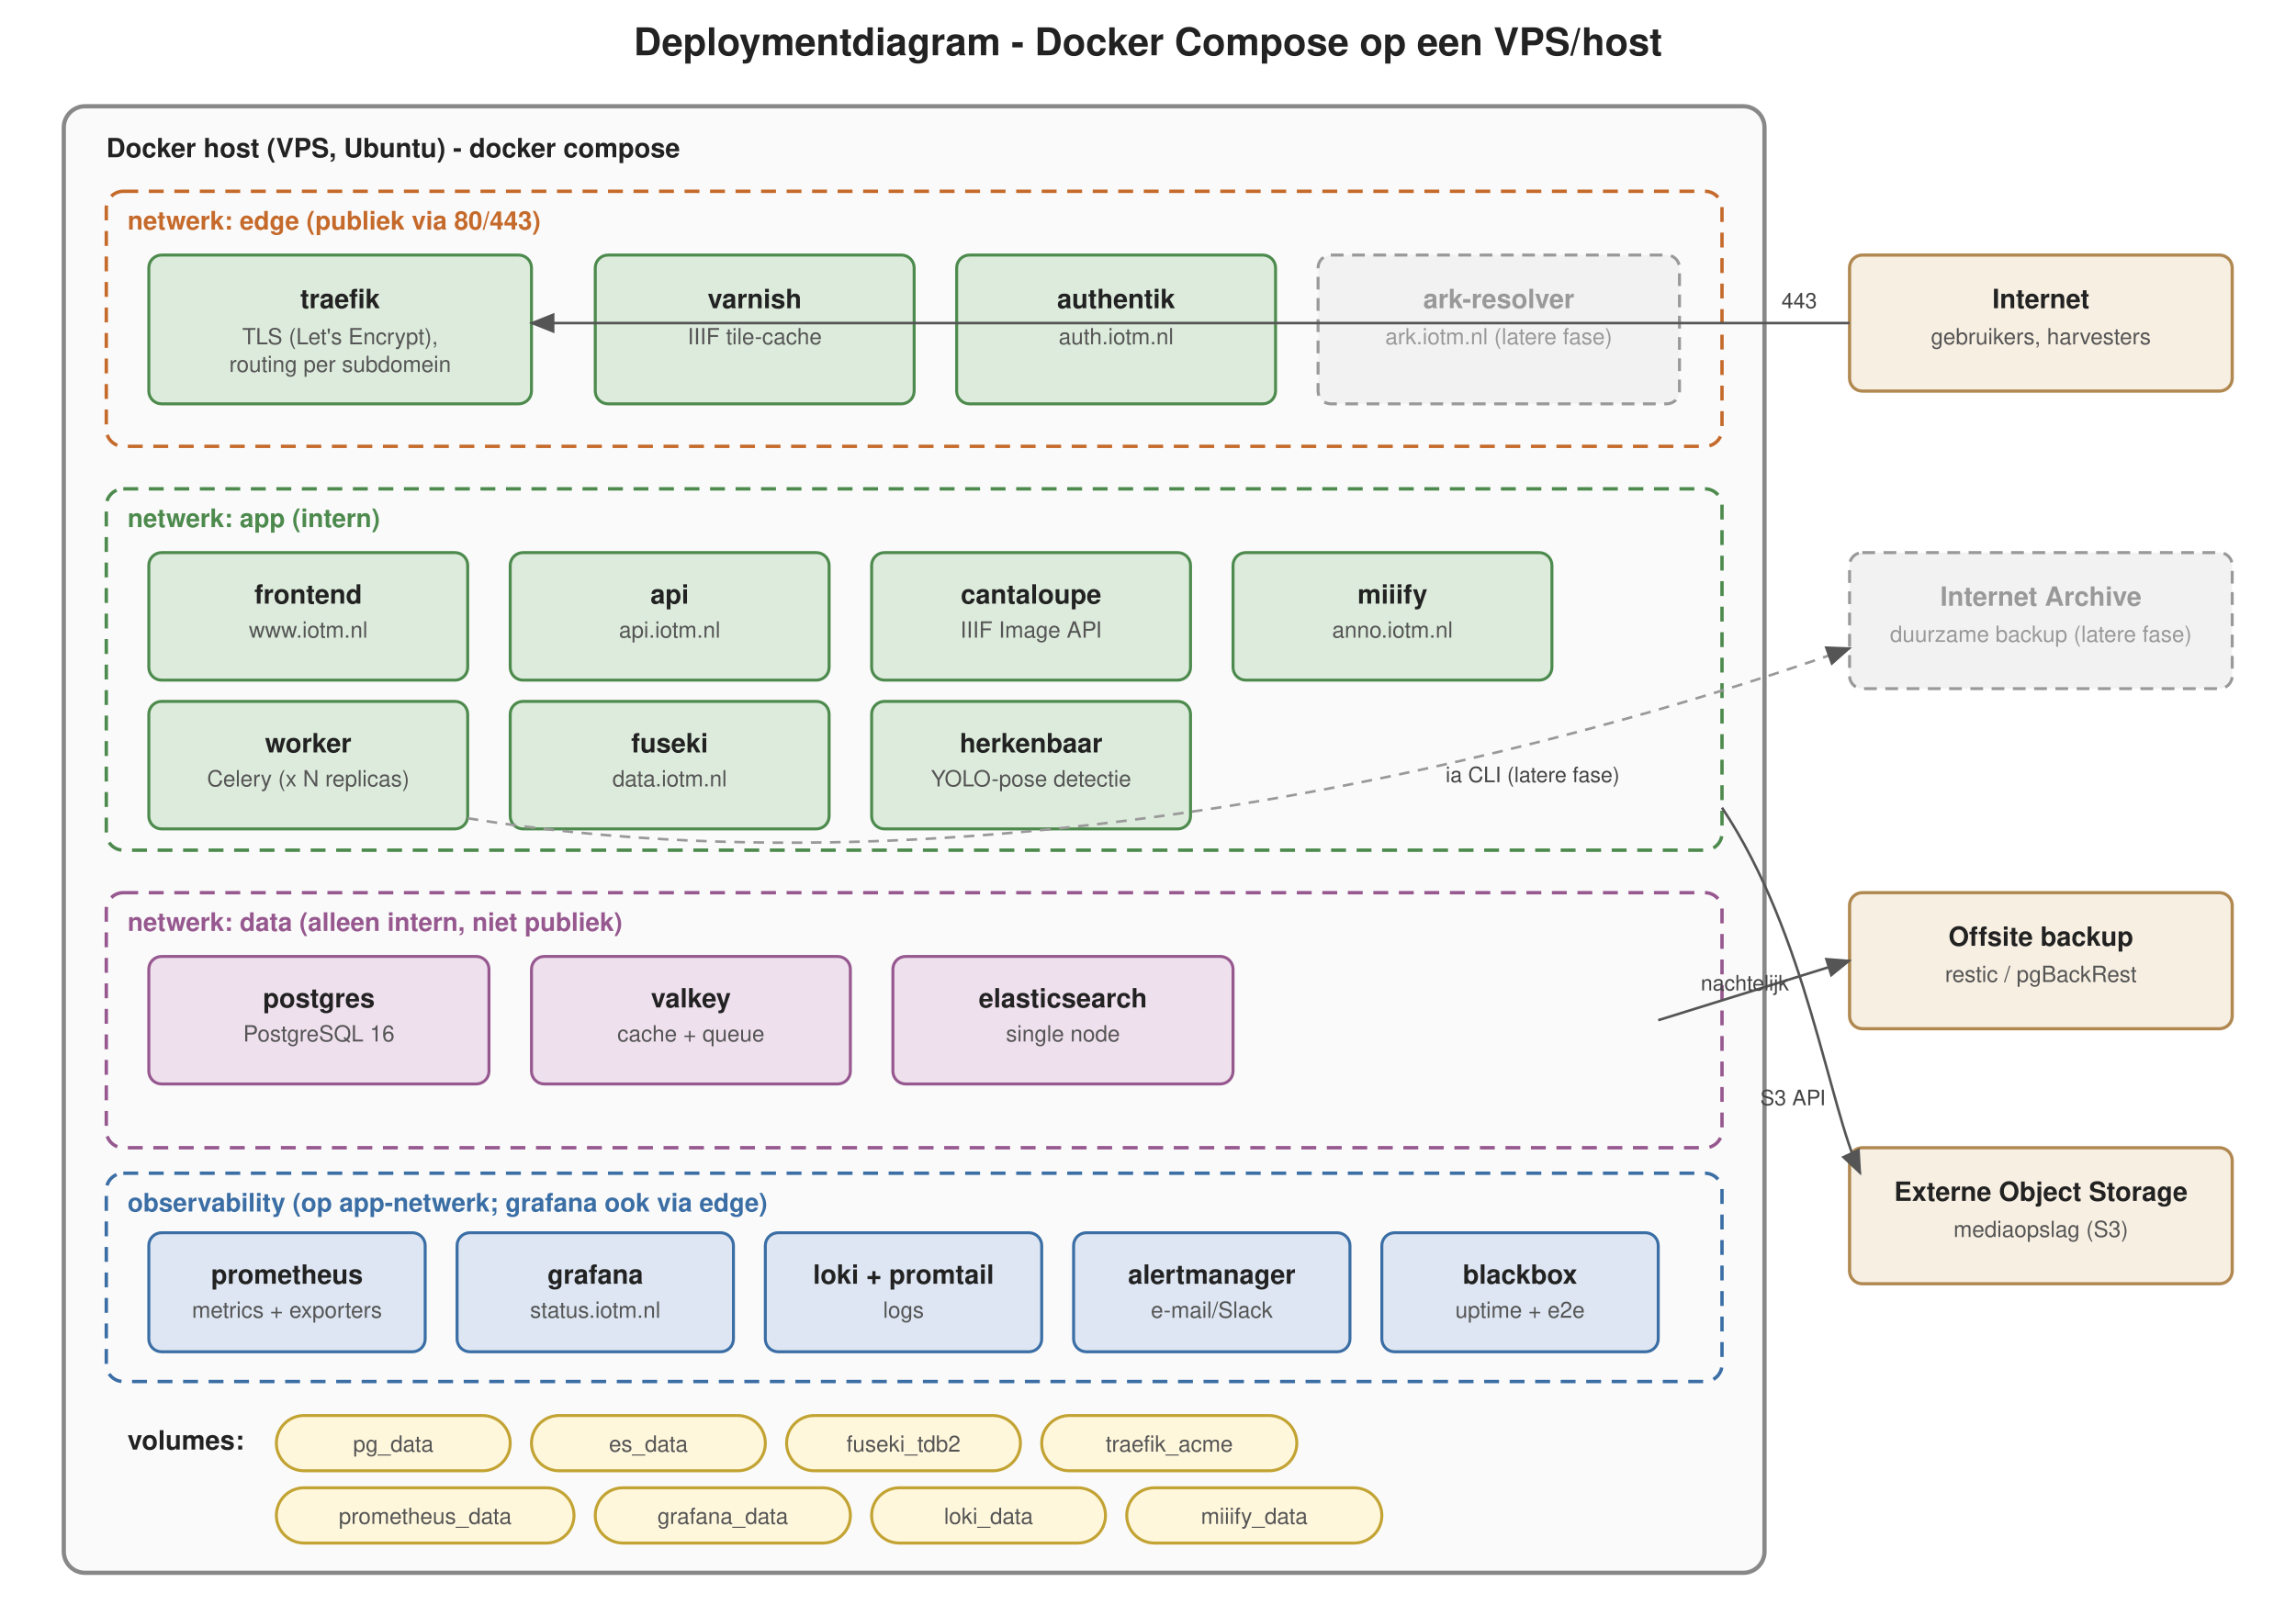
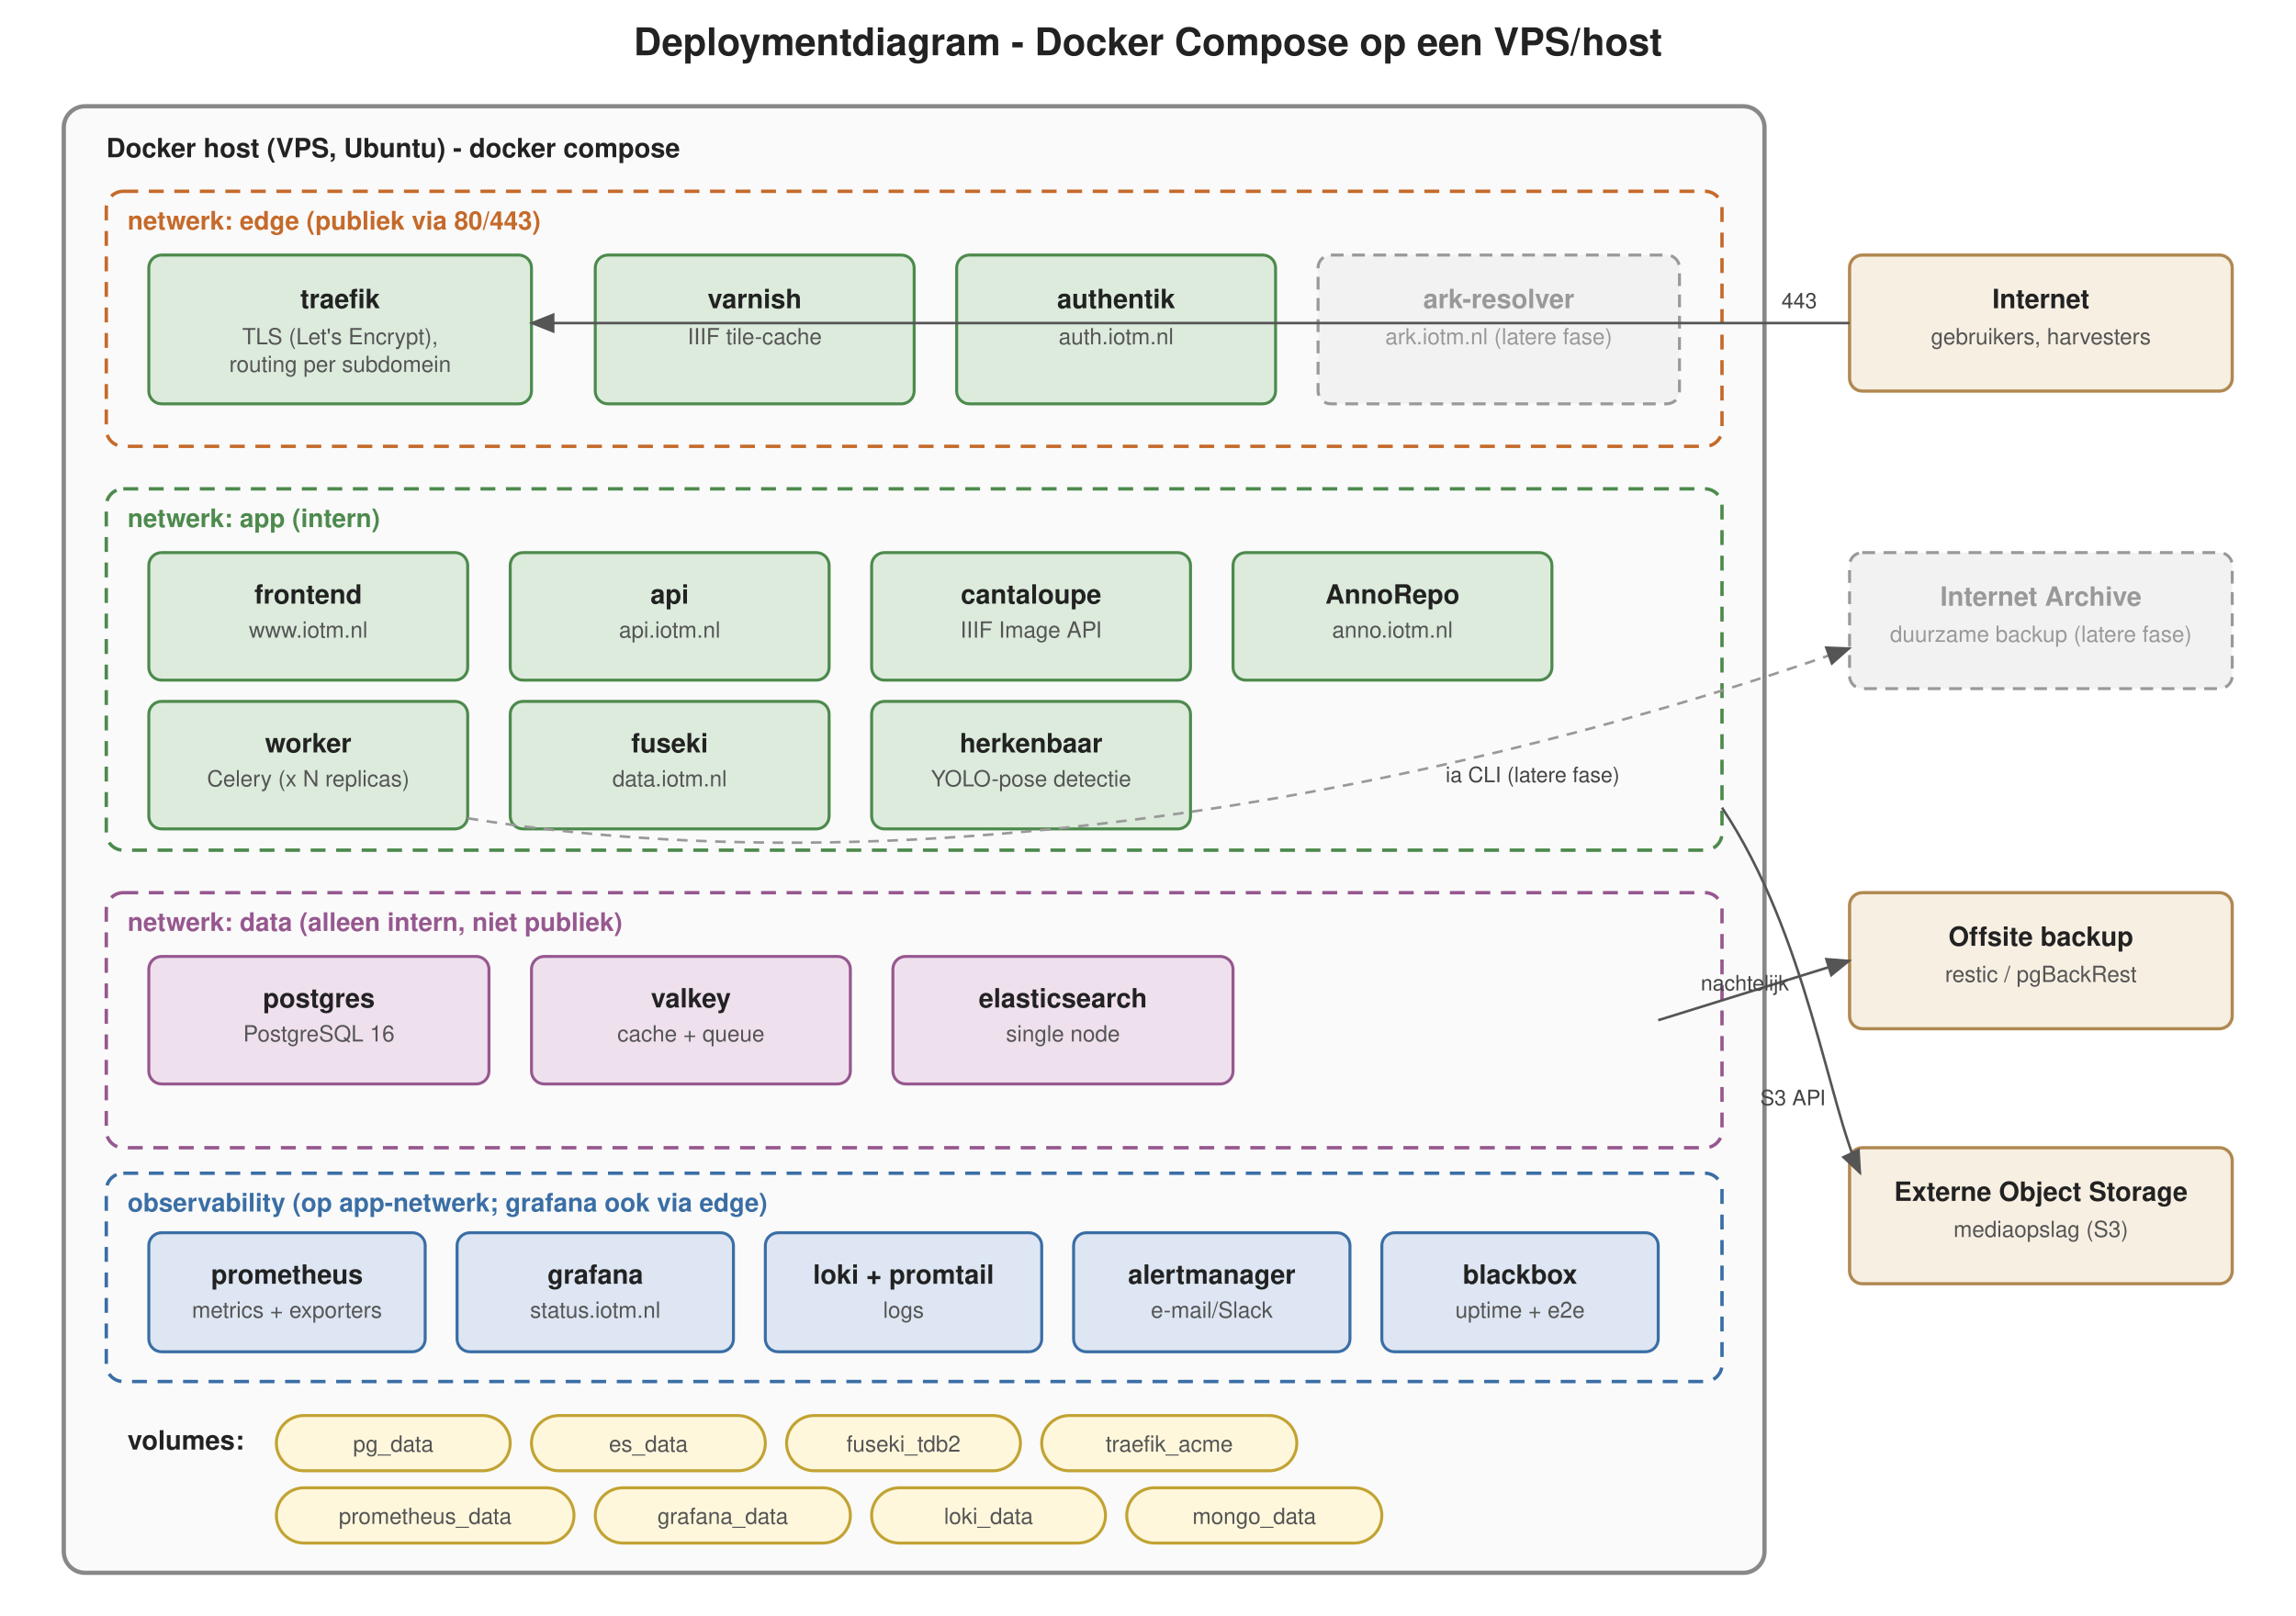
<svg xmlns="http://www.w3.org/2000/svg" viewBox="0 0 1080 760" font-family="Segoe UI, Helvetica, Arial, sans-serif">
  <defs>
    <marker id="a3" markerWidth="10" markerHeight="8" refX="9" refY="4" orient="auto">
      <path d="M0,0 L10,4 L0,8 z" fill="#555" />
    </marker>
  </defs>
  <style>
    .host   { fill:#fafafa; stroke:#888; stroke-width:2; }
    .net    { fill:none; stroke-width:1.6; stroke-dasharray:7 5; }
    .svc rect { fill:#dcebdc; stroke:#4d8a4d; stroke-width:1.4; }
    .db rect  { fill:#efe0ee; stroke:#96588f; stroke-width:1.4; }
    .mon rect { fill:#dde6f2; stroke:#3a6ea5; stroke-width:1.4; }
    .fut rect { fill:#f2f2f2; stroke:#999; stroke-width:1.4; stroke-dasharray:6 4; }
    .fut text { fill:#999; }
    .edged { stroke:#999; stroke-width:1.2; fill:none; stroke-dasharray:5 4; marker-end:url(#a3); }
    .volr   { fill:#fff7dc; stroke:#c2a333; stroke-width:1.4; }
    .lbl { font-size:12.5px; font-weight:600; fill:#222; }
    .sub { font-size:10.5px; fill:#555; }
    .netlbl { font-size:12px; font-weight:700; }
    .edge { stroke:#555; stroke-width:1.2; fill:none; marker-end:url(#a3); }
    .elbl { font-size:10px; fill:#444; }
  </style>
  <text x="540" y="26" text-anchor="middle" font-size="18" font-weight="700" fill="#222">Deploymentdiagram - Docker Compose op een VPS/host</text>
  <rect class="host" x="30" y="50" width="800" height="690" rx="10" />
  <text x="50" y="74" class="lbl">Docker host (VPS, Ubuntu) - docker compose</text>
  <rect class="net" x="50" y="90" width="760" height="120" rx="8" stroke="#c56a2b" />
  <text x="60" y="108" class="netlbl" fill="#c56a2b">netwerk: edge (publiek via 80/443)</text>
  <g class="svc">
    <rect x="70" y="120" width="180" height="70" rx="6" />
    <text x="160" y="145" text-anchor="middle" class="lbl">traefik</text>
    <text x="160" y="162" text-anchor="middle" class="sub">TLS (Let's Encrypt),</text>
    <text x="160" y="175" text-anchor="middle" class="sub">routing per subdomein</text>
  </g>
  <g class="svc">
    <rect x="280" y="120" width="150" height="70" rx="6" />
    <text x="355" y="145" text-anchor="middle" class="lbl">varnish</text>
    <text x="355" y="162" text-anchor="middle" class="sub">IIIF tile-cache</text>
  </g>
  <g class="svc">
    <rect x="450" y="120" width="150" height="70" rx="6" />
    <text x="525" y="145" text-anchor="middle" class="lbl">authentik</text>
    <text x="525" y="162" text-anchor="middle" class="sub">auth.iotm.nl</text>
  </g>
  <g class="fut">
    <rect x="620" y="120" width="170" height="70" rx="6" />
    <text x="705" y="145" text-anchor="middle" class="lbl">ark-resolver</text>
    <text x="705" y="162" text-anchor="middle" class="sub">ark.iotm.nl (latere fase)</text>
  </g>
  <rect class="net" x="50" y="230" width="760" height="170" rx="8" stroke="#4d8a4d" />
  <text x="60" y="248" class="netlbl" fill="#4d8a4d">netwerk: app (intern)</text>
  <g class="svc">
    <rect x="70" y="260" width="150" height="60" rx="6" />
    <text x="145" y="284" text-anchor="middle" class="lbl">frontend</text>
    <text x="145" y="300" text-anchor="middle" class="sub">www.iotm.nl</text>
  </g>
  <g class="svc">
    <rect x="240" y="260" width="150" height="60" rx="6" />
    <text x="315" y="284" text-anchor="middle" class="lbl">api</text>
    <text x="315" y="300" text-anchor="middle" class="sub">api.iotm.nl</text>
  </g>
  <g class="svc">
    <rect x="410" y="260" width="150" height="60" rx="6" />
    <text x="485" y="284" text-anchor="middle" class="lbl">cantaloupe</text>
    <text x="485" y="300" text-anchor="middle" class="sub">IIIF Image API</text>
  </g>
  <g class="svc">
    <rect x="580" y="260" width="150" height="60" rx="6" />
-     <text x="655" y="284" text-anchor="middle" class="lbl">miiify</text>
+     <text x="655" y="284" text-anchor="middle" class="lbl">AnnoRepo</text>
    <text x="655" y="300" text-anchor="middle" class="sub">anno.iotm.nl</text>
  </g>
  <g class="svc">
    <rect x="70" y="330" width="150" height="60" rx="6" />
    <text x="145" y="354" text-anchor="middle" class="lbl">worker</text>
    <text x="145" y="370" text-anchor="middle" class="sub">Celery (x N replicas)</text>
  </g>
  <g class="svc">
    <rect x="240" y="330" width="150" height="60" rx="6" />
    <text x="315" y="354" text-anchor="middle" class="lbl">fuseki</text>
    <text x="315" y="370" text-anchor="middle" class="sub">data.iotm.nl</text>
  </g>
  <g class="svc">
    <rect x="410" y="330" width="150" height="60" rx="6" />
    <text x="485" y="354" text-anchor="middle" class="lbl">herkenbaar</text>
    <text x="485" y="370" text-anchor="middle" class="sub">YOLO-pose detectie</text>
  </g>
  <rect class="net" x="50" y="420" width="760" height="120" rx="8" stroke="#96588f" />
  <text x="60" y="438" class="netlbl" fill="#96588f">netwerk: data (alleen intern, niet publiek)</text>
  <g class="db">
    <rect x="70" y="450" width="160" height="60" rx="6" />
    <text x="150" y="474" text-anchor="middle" class="lbl">postgres</text>
    <text x="150" y="490" text-anchor="middle" class="sub">PostgreSQL 16</text>
  </g>
  <g class="db">
    <rect x="250" y="450" width="150" height="60" rx="6" />
    <text x="325" y="474" text-anchor="middle" class="lbl">valkey</text>
    <text x="325" y="490" text-anchor="middle" class="sub">cache + queue</text>
  </g>
  <g class="db">
    <rect x="420" y="450" width="160" height="60" rx="6" />
    <text x="500" y="474" text-anchor="middle" class="lbl">elasticsearch</text>
    <text x="500" y="490" text-anchor="middle" class="sub">single node</text>
  </g>
  <rect class="net" x="50" y="552" width="760" height="98" rx="8" stroke="#3a6ea5" />
  <text x="60" y="570" class="netlbl" fill="#3a6ea5">observability (op app-netwerk; grafana ook via edge)</text>
  <g class="mon">
    <rect x="70" y="580" width="130" height="56" rx="6" />
    <text x="135" y="604" text-anchor="middle" class="lbl">prometheus</text>
    <text x="135" y="620" text-anchor="middle" class="sub">metrics + exporters</text>
  </g>
  <g class="mon">
    <rect x="215" y="580" width="130" height="56" rx="6" />
    <text x="280" y="604" text-anchor="middle" class="lbl">grafana</text>
    <text x="280" y="620" text-anchor="middle" class="sub">status.iotm.nl</text>
  </g>
  <g class="mon">
    <rect x="360" y="580" width="130" height="56" rx="6" />
    <text x="425" y="604" text-anchor="middle" class="lbl">loki + promtail</text>
    <text x="425" y="620" text-anchor="middle" class="sub">logs</text>
  </g>
  <g class="mon">
    <rect x="505" y="580" width="130" height="56" rx="6" />
    <text x="570" y="604" text-anchor="middle" class="lbl">alertmanager</text>
    <text x="570" y="620" text-anchor="middle" class="sub">e-mail/Slack</text>
  </g>
  <g class="mon">
    <rect x="650" y="580" width="130" height="56" rx="6" />
    <text x="715" y="604" text-anchor="middle" class="lbl">blackbox</text>
    <text x="715" y="620" text-anchor="middle" class="sub">uptime + e2e</text>
  </g>
  <text x="60" y="682" class="lbl">volumes:</text>
  <g>
    <rect class="volr" x="130" y="666" width="110" height="26" rx="13" />
    <text x="185" y="683" text-anchor="middle" class="sub">pg_data</text>
    <rect class="volr" x="250" y="666" width="110" height="26" rx="13" />
    <text x="305" y="683" text-anchor="middle" class="sub">es_data</text>
    <rect class="volr" x="370" y="666" width="110" height="26" rx="13" />
    <text x="425" y="683" text-anchor="middle" class="sub">fuseki_tdb2</text>
    <rect class="volr" x="490" y="666" width="120" height="26" rx="13" />
    <text x="550" y="683" text-anchor="middle" class="sub">traefik_acme</text>
    <rect class="volr" x="130" y="700" width="140" height="26" rx="13" />
    <text x="200" y="717" text-anchor="middle" class="sub">prometheus_data</text>
    <rect class="volr" x="280" y="700" width="120" height="26" rx="13" />
    <text x="340" y="717" text-anchor="middle" class="sub">grafana_data</text>
    <rect class="volr" x="410" y="700" width="110" height="26" rx="13" />
    <text x="465" y="717" text-anchor="middle" class="sub">loki_data</text>
    <rect class="volr" x="530" y="700" width="120" height="26" rx="13" />
-     <text x="590" y="717" text-anchor="middle" class="sub">miiify_data</text>
+     <text x="590" y="717" text-anchor="middle" class="sub">mongo_data</text>
  </g>
  <g>
    <rect x="870" y="120" width="180" height="64" rx="6" fill="#f7efe2" stroke="#b08850" stroke-width="1.5" />
    <text x="960" y="145" text-anchor="middle" class="lbl">Internet</text>
    <text x="960" y="162" text-anchor="middle" class="sub">gebruikers, harvesters</text>
  </g>
  <g class="fut">
    <rect x="870" y="260" width="180" height="64" rx="6" />
    <text x="960" y="285" text-anchor="middle" class="lbl">Internet Archive</text>
    <text x="960" y="302" text-anchor="middle" class="sub">duurzame backup (latere fase)</text>
  </g>
  <g>
    <rect x="870" y="420" width="180" height="64" rx="6" fill="#f7efe2" stroke="#b08850" stroke-width="1.5" />
    <text x="960" y="445" text-anchor="middle" class="lbl">Offsite backup</text>
    <text x="960" y="462" text-anchor="middle" class="sub">restic / pgBackRest</text>
  </g>
  <g>
    <rect x="870" y="540" width="180" height="64" rx="6" fill="#f7efe2" stroke="#b08850" stroke-width="1.5" />
    <text x="960" y="565" text-anchor="middle" class="lbl">Externe Object Storage</text>
    <text x="960" y="582" text-anchor="middle" class="sub">mediaopslag (S3)</text>
  </g>
  <path class="edge" d="M870,152 L250,152" />
  <text x="838" y="145" class="elbl">443</text>
  <path class="edged" d="M220,385 C500,430 800,330 870,305" />
  <text x="680" y="368" class="elbl" fill="#999">ia CLI (latere fase)</text>
  <path class="edge" d="M780,480 L870,452" />
  <text x="800" y="466" class="elbl">nachtelijk</text>
  <path class="edge" d="M810,380 C850,440 860,520 875,552" />
  <text x="828" y="520" class="elbl">S3 API</text>
</svg>
